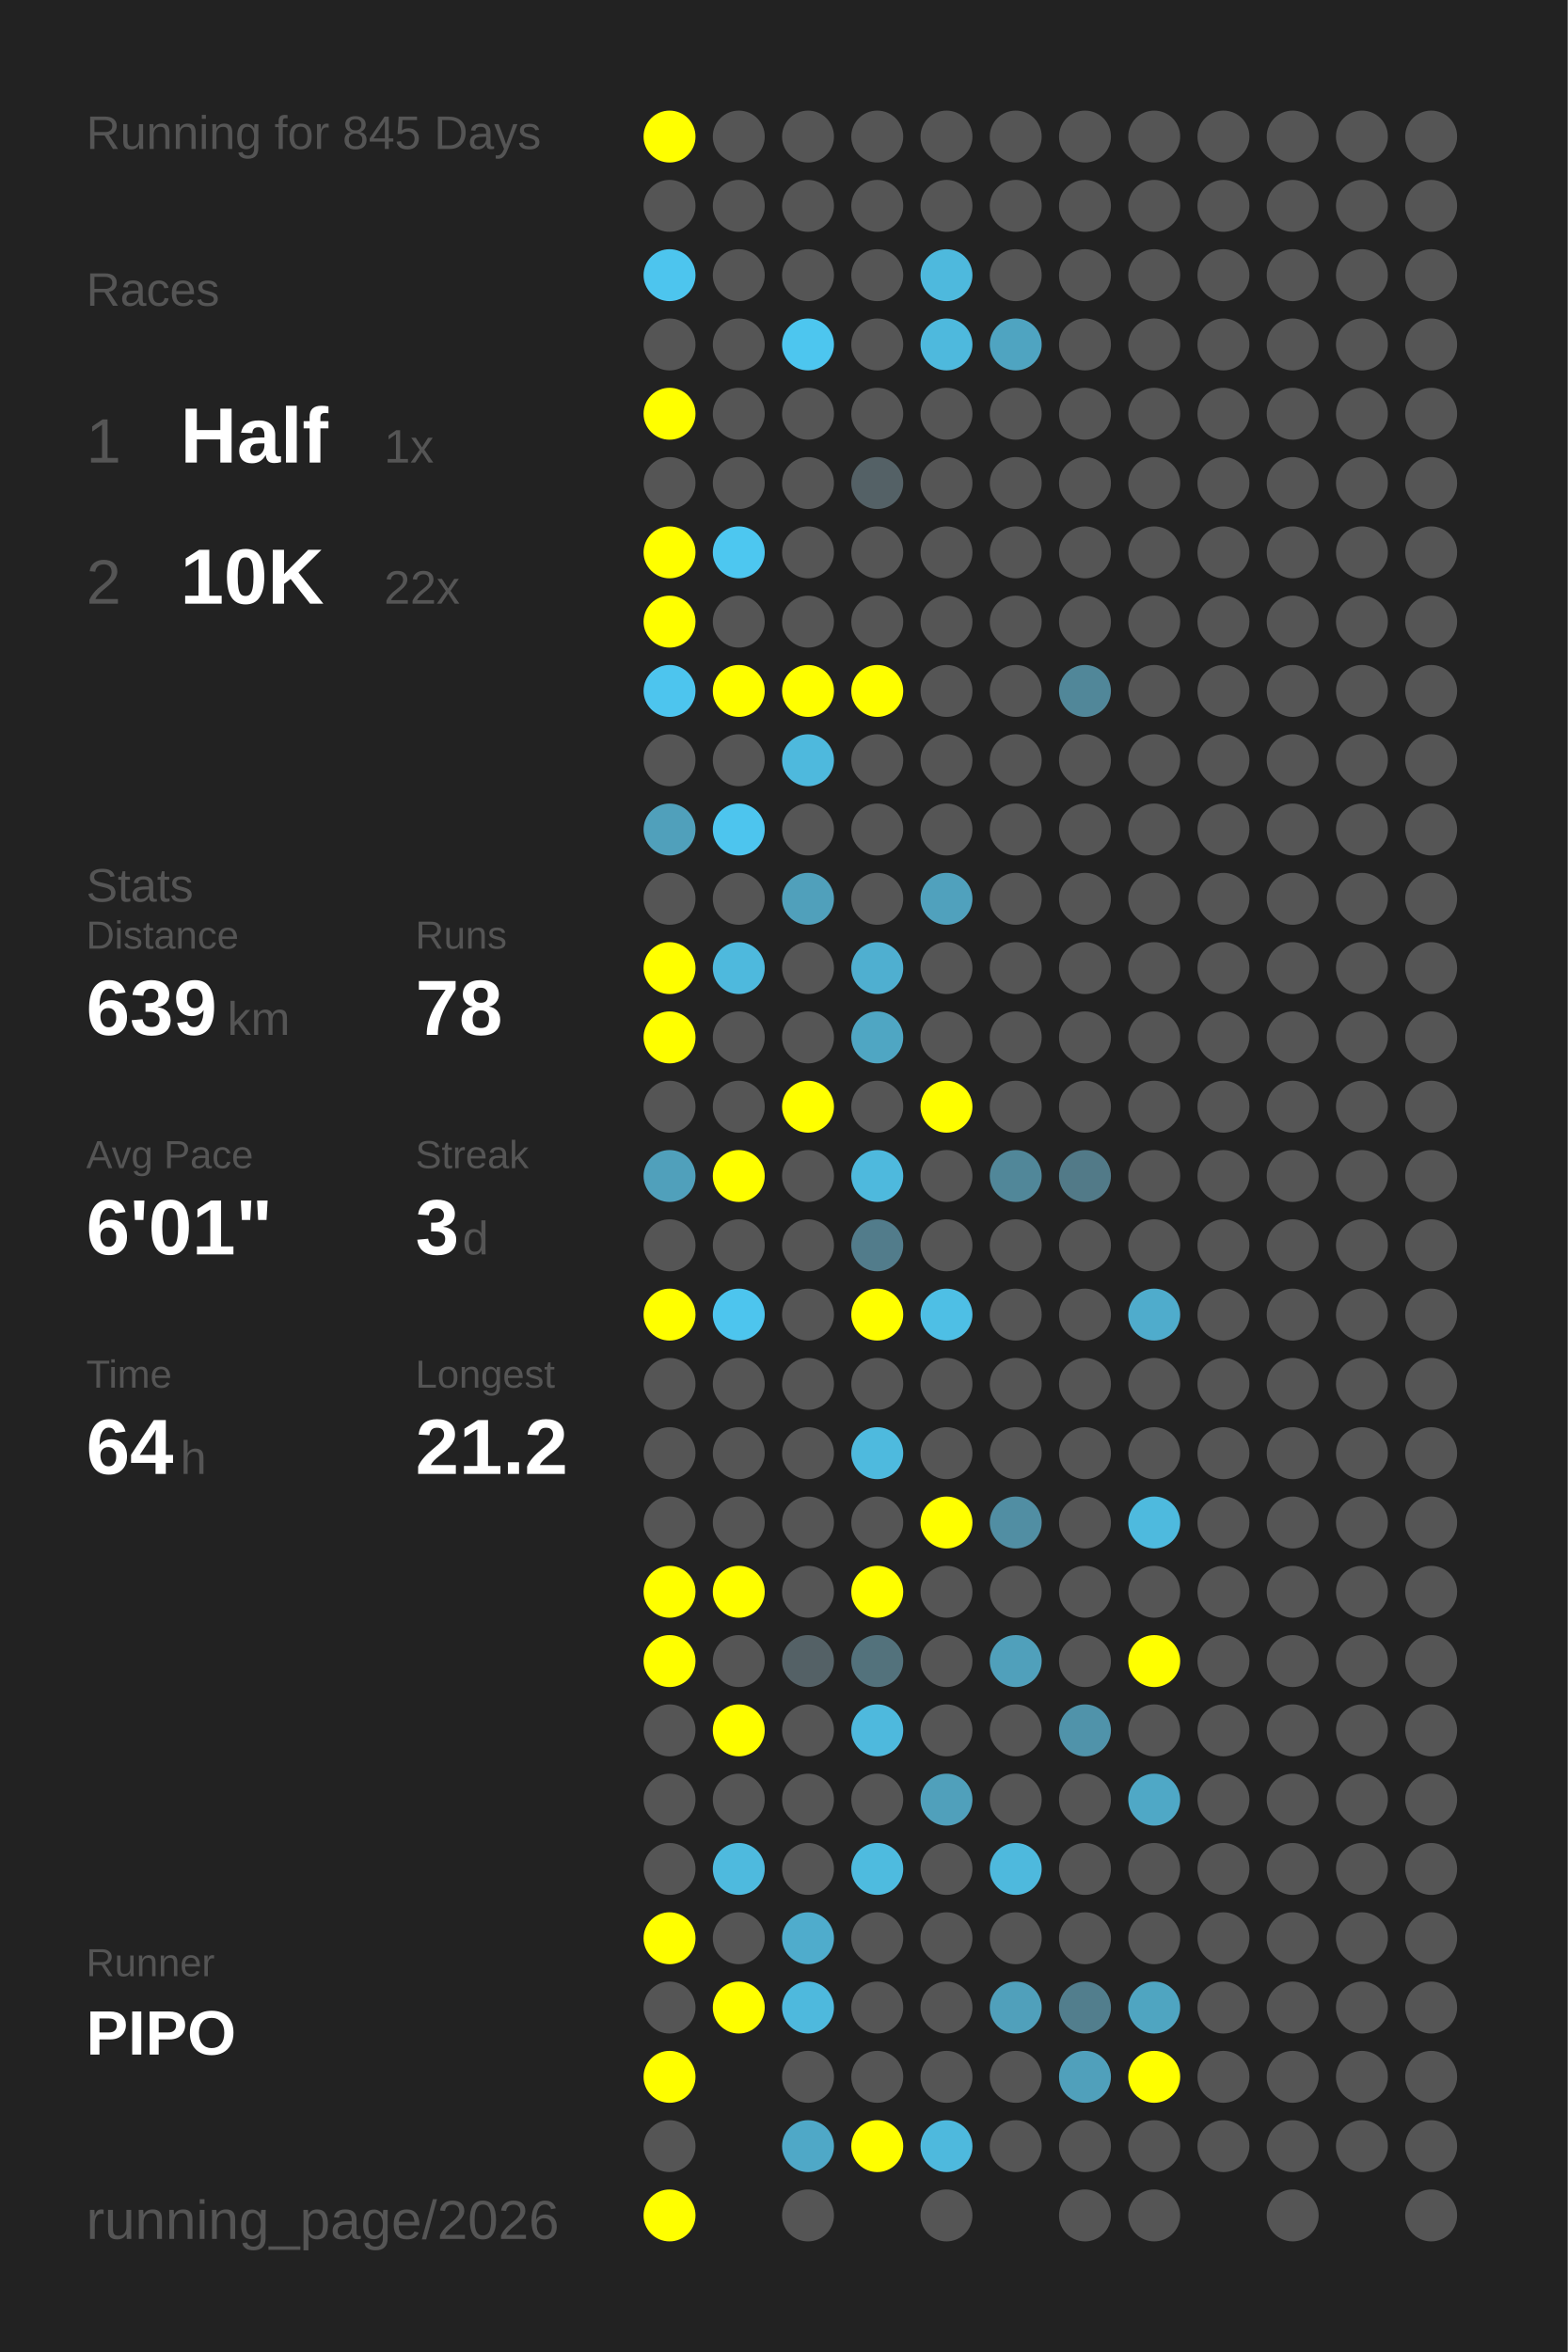
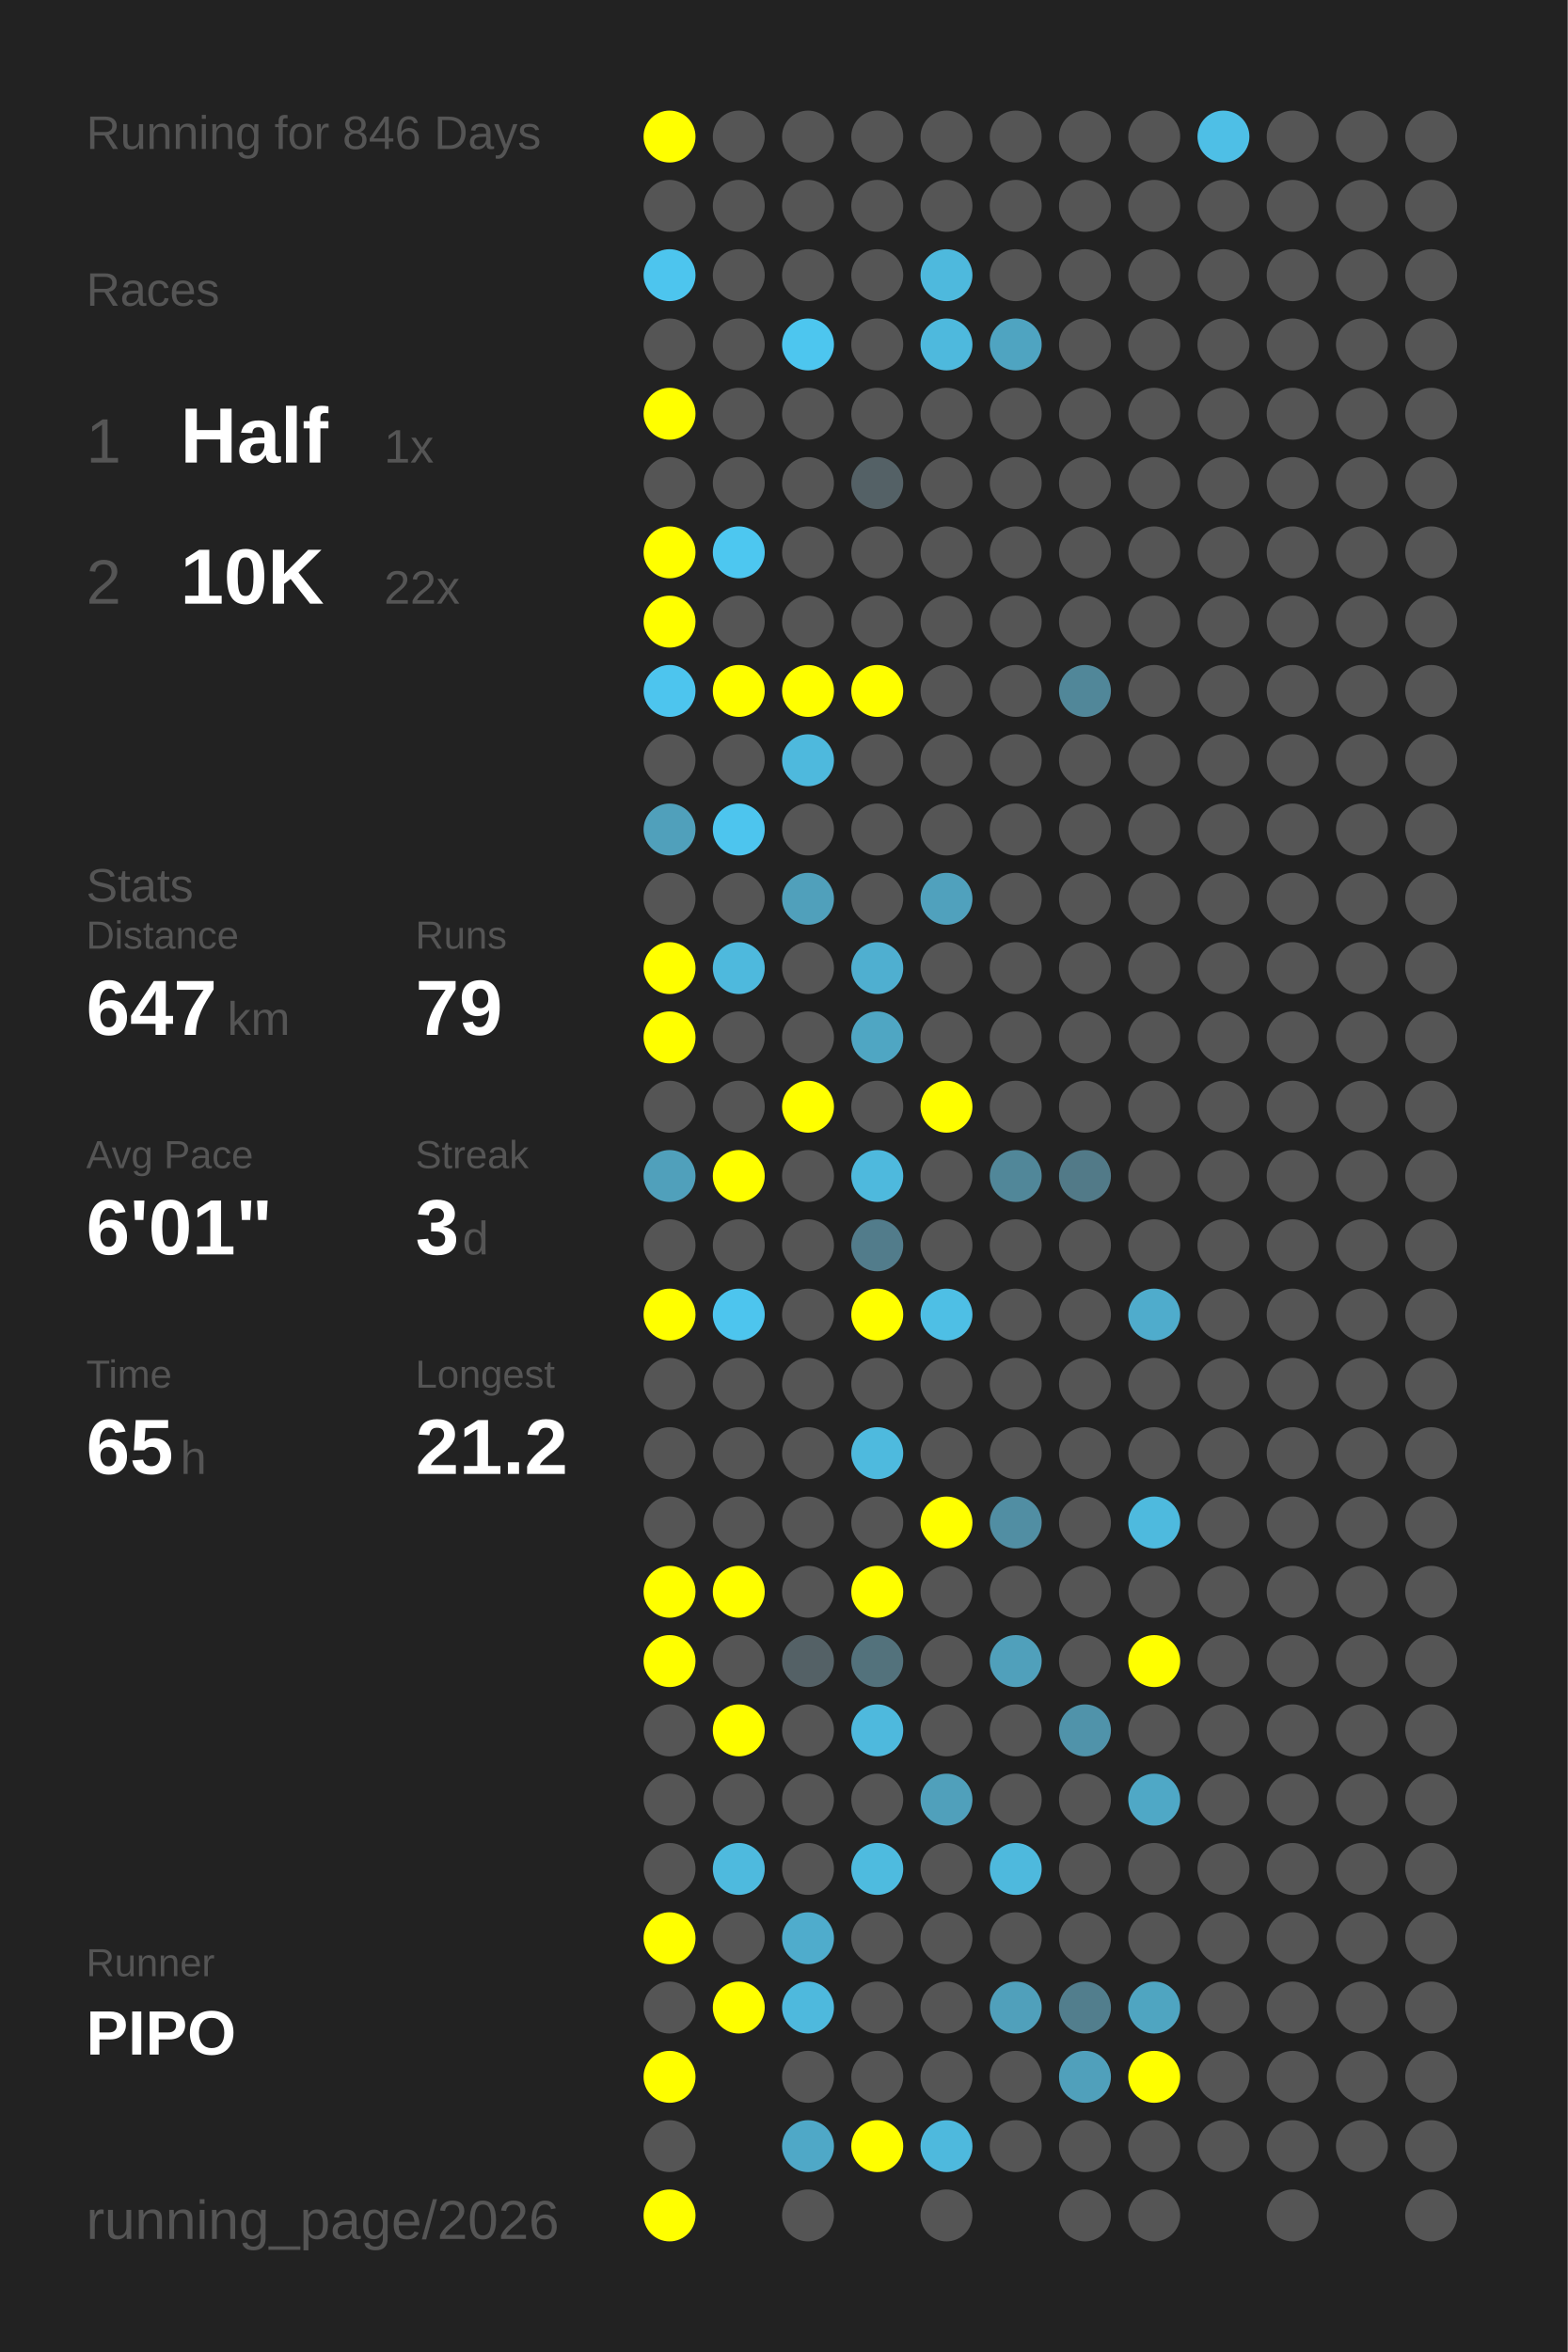
<svg xmlns="http://www.w3.org/2000/svg" baseProfile="full" height="300mm" version="1.1" viewBox="0,0,200,300" width="200mm">
  <defs />
  <rect fill="#222222" height="300" width="200" x="0" y="0" />
-   <text fill="#555555" style="font-size:6px; font-family:Arial;" x="11" y="19">Running for 845 Days</text>
+   <text fill="#555555" style="font-size:6px; font-family:Arial;" x="11" y="19">Running for 846 Days</text>
  <text fill="#555555" style="font-size:6px; font-family:Arial;" x="11" y="39">Races</text>
  <text fill="#555555" style="font-size:8px; font-family:Arial;" x="11" y="59">1</text>
  <text fill="#FFFFFF" style="font-size:10px; font-family:Arial; font-weight:bold;" x="23" y="59">Half</text>
  <text fill="#555555" style="font-size:6px; font-family:Arial;" x="49" y="59">1x</text>
  <text fill="#555555" style="font-size:8px; font-family:Arial;" x="11" y="77">2</text>
  <text fill="#FFFFFF" style="font-size:10px; font-family:Arial; font-weight:bold;" x="23" y="77">10K</text>
  <text fill="#555555" style="font-size:6px; font-family:Arial;" x="49" y="77">22x</text>
  <text fill="#555555" style="font-size:6px; font-family:Arial;" x="11" y="115">Stats</text>
  <text fill="#555555" style="font-size:5px; font-family:Arial;" x="11" y="121">Distance</text>
-   <text fill="#FFFFFF" style="font-size:10px; font-family:Arial; font-weight:bold;" x="11" y="132">639</text>
+   <text fill="#FFFFFF" style="font-size:10px; font-family:Arial; font-weight:bold;" x="11" y="132">647</text>
  <text fill="#555555" style="font-size:6px; font-family:Arial;" x="29" y="132">km</text>
  <text fill="#555555" style="font-size:5px; font-family:Arial;" x="53" y="121">Runs</text>
-   <text fill="#FFFFFF" style="font-size:10px; font-family:Arial; font-weight:bold;" x="53" y="132">78</text>
+   <text fill="#FFFFFF" style="font-size:10px; font-family:Arial; font-weight:bold;" x="53" y="132">79</text>
  <text fill="#555555" style="font-size:5px; font-family:Arial;" x="11" y="149">Avg Pace</text>
  <text fill="#FFFFFF" style="font-size:10px; font-family:Arial; font-weight:bold;" x="11" y="160">6'01"</text>
  <text fill="#555555" style="font-size:5px; font-family:Arial;" x="53" y="149">Streak</text>
  <text fill="#FFFFFF" style="font-size:10px; font-family:Arial; font-weight:bold;" x="53" y="160">3</text>
  <text fill="#555555" style="font-size:6px; font-family:Arial;" x="59" y="160">d</text>
  <text fill="#555555" style="font-size:5px; font-family:Arial;" x="11" y="177">Time</text>
-   <text fill="#FFFFFF" style="font-size:10px; font-family:Arial; font-weight:bold;" x="11" y="188">64</text>
+   <text fill="#FFFFFF" style="font-size:10px; font-family:Arial; font-weight:bold;" x="11" y="188">65</text>
  <text fill="#555555" style="font-size:6px; font-family:Arial;" x="23" y="188">h</text>
  <text fill="#555555" style="font-size:5px; font-family:Arial;" x="53" y="177">Longest</text>
  <text fill="#FFFFFF" style="font-size:10px; font-family:Arial; font-weight:bold;" x="53" y="188">21.2</text>
  <text fill="#555555" style="font-size:5px; font-family:Arial;" x="11" y="252.065">Runner</text>
  <text fill="#FFFFFF" style="font-size:8px; font-family:Arial; font-weight:bold;" x="11" y="262.065">PIPO</text>
  <text fill="#555555" style="font-size:7px; font-family:Arial;" x="11" y="285.581">running_page/2026</text>
  <circle cx="85.417" cy="17.419" fill="#FFFF00" r="3.312" />
  <circle cx="85.417" cy="26.258" fill="#555555" r="3.312" />
  <circle cx="85.417" cy="35.097" fill="#4dc5ee" r="3.312" />
  <circle cx="85.417" cy="43.935" fill="#555555" r="3.312" />
  <circle cx="85.417" cy="52.774" fill="#FFFF00" r="3.312" />
  <circle cx="85.417" cy="61.613" fill="#555555" r="3.312" />
  <circle cx="85.417" cy="70.452" fill="#FFFF00" r="3.312" />
  <circle cx="85.417" cy="79.29" fill="#FFFF00" r="3.312" />
  <circle cx="85.417" cy="88.129" fill="#4dc5ee" r="3.312" />
  <circle cx="85.417" cy="96.968" fill="#555555" r="3.312" />
  <circle cx="85.417" cy="105.806" fill="#50a0bb" r="3.312" />
  <circle cx="85.417" cy="114.645" fill="#555555" r="3.312" />
  <circle cx="85.417" cy="123.484" fill="#FFFF00" r="3.312" />
  <circle cx="85.417" cy="132.323" fill="#FFFF00" r="3.312" />
  <circle cx="85.417" cy="141.161" fill="#555555" r="3.312" />
  <circle cx="85.417" cy="150" fill="#50a0bb" r="3.312" />
  <circle cx="85.417" cy="158.839" fill="#555555" r="3.312" />
  <circle cx="85.417" cy="167.677" fill="#FFFF00" r="3.312" />
  <circle cx="85.417" cy="176.516" fill="#555555" r="3.312" />
  <circle cx="85.417" cy="185.355" fill="#555555" r="3.312" />
  <circle cx="85.417" cy="194.194" fill="#555555" r="3.312" />
  <circle cx="85.417" cy="203.032" fill="#FFFF00" r="3.312" />
  <circle cx="85.417" cy="211.871" fill="#FFFF00" r="3.312" />
  <circle cx="85.417" cy="220.71" fill="#555555" r="3.312" />
  <circle cx="85.417" cy="229.548" fill="#555555" r="3.312" />
  <circle cx="85.417" cy="238.387" fill="#555555" r="3.312" />
  <circle cx="85.417" cy="247.226" fill="#FFFF00" r="3.312" />
  <circle cx="85.417" cy="256.065" fill="#555555" r="3.312" />
  <circle cx="85.417" cy="264.903" fill="#FFFF00" r="3.312" />
  <circle cx="85.417" cy="273.742" fill="#555555" r="3.312" />
  <circle cx="85.417" cy="282.581" fill="#FFFF00" r="3.312" />
  <circle cx="94.25" cy="17.419" fill="#555555" r="3.312" />
  <circle cx="94.25" cy="26.258" fill="#555555" r="3.312" />
  <circle cx="94.25" cy="35.097" fill="#555555" r="3.312" />
  <circle cx="94.25" cy="43.935" fill="#555555" r="3.312" />
  <circle cx="94.25" cy="52.774" fill="#555555" r="3.312" />
  <circle cx="94.25" cy="61.613" fill="#555555" r="3.312" />
  <circle cx="94.25" cy="70.452" fill="#4dc7f0" r="3.312" />
  <circle cx="94.25" cy="79.29" fill="#555555" r="3.312" />
  <circle cx="94.25" cy="88.129" fill="#FFFF00" r="3.312" />
  <circle cx="94.25" cy="96.968" fill="#555555" r="3.312" />
  <circle cx="94.25" cy="105.806" fill="#4dc5ee" r="3.312" />
  <circle cx="94.25" cy="114.645" fill="#555555" r="3.312" />
  <circle cx="94.25" cy="123.484" fill="#4eb9dd" r="3.312" />
  <circle cx="94.25" cy="132.323" fill="#555555" r="3.312" />
  <circle cx="94.25" cy="141.161" fill="#555555" r="3.312" />
  <circle cx="94.25" cy="150" fill="#FFFF00" r="3.312" />
  <circle cx="94.25" cy="158.839" fill="#555555" r="3.312" />
  <circle cx="94.25" cy="167.677" fill="#4dc5ee" r="3.312" />
  <circle cx="94.25" cy="176.516" fill="#555555" r="3.312" />
  <circle cx="94.25" cy="185.355" fill="#555555" r="3.312" />
  <circle cx="94.25" cy="194.194" fill="#555555" r="3.312" />
  <circle cx="94.25" cy="203.032" fill="#FFFF00" r="3.312" />
  <circle cx="94.25" cy="211.871" fill="#555555" r="3.312" />
  <circle cx="94.25" cy="220.71" fill="#FFFF00" r="3.312" />
  <circle cx="94.25" cy="229.548" fill="#555555" r="3.312" />
  <circle cx="94.25" cy="238.387" fill="#4ebade" r="3.312" />
  <circle cx="94.25" cy="247.226" fill="#555555" r="3.312" />
  <circle cx="94.25" cy="256.065" fill="#FFFF00" r="3.312" />
  <circle cx="103.083" cy="17.419" fill="#555555" r="3.312" />
  <circle cx="103.083" cy="26.258" fill="#555555" r="3.312" />
  <circle cx="103.083" cy="35.097" fill="#555555" r="3.312" />
  <circle cx="103.083" cy="43.935" fill="#4dc6ef" r="3.312" />
  <circle cx="103.083" cy="52.774" fill="#555555" r="3.312" />
  <circle cx="103.083" cy="61.613" fill="#555555" r="3.312" />
  <circle cx="103.083" cy="70.452" fill="#555555" r="3.312" />
  <circle cx="103.083" cy="79.29" fill="#555555" r="3.312" />
  <circle cx="103.083" cy="88.129" fill="#FFFF00" r="3.312" />
  <circle cx="103.083" cy="96.968" fill="#4eb9dd" r="3.312" />
  <circle cx="103.083" cy="105.806" fill="#555555" r="3.312" />
  <circle cx="103.083" cy="114.645" fill="#50a0bb" r="3.312" />
  <circle cx="103.083" cy="123.484" fill="#555555" r="3.312" />
  <circle cx="103.083" cy="132.323" fill="#555555" r="3.312" />
  <circle cx="103.083" cy="141.161" fill="#FFFF00" r="3.312" />
  <circle cx="103.083" cy="150" fill="#555555" r="3.312" />
  <circle cx="103.083" cy="158.839" fill="#555555" r="3.312" />
  <circle cx="103.083" cy="167.677" fill="#555555" r="3.312" />
  <circle cx="103.083" cy="176.516" fill="#555555" r="3.312" />
  <circle cx="103.083" cy="185.355" fill="#555555" r="3.312" />
  <circle cx="103.083" cy="194.194" fill="#555555" r="3.312" />
  <circle cx="103.083" cy="203.032" fill="#555555" r="3.312" />
  <circle cx="103.083" cy="211.871" fill="#546166" r="3.312" />
  <circle cx="103.083" cy="220.71" fill="#555555" r="3.312" />
  <circle cx="103.083" cy="229.548" fill="#555555" r="3.312" />
  <circle cx="103.083" cy="238.387" fill="#555555" r="3.312" />
  <circle cx="103.083" cy="247.226" fill="#4faccc" r="3.312" />
  <circle cx="103.083" cy="256.065" fill="#4eb9dd" r="3.312" />
  <circle cx="103.083" cy="264.903" fill="#555555" r="3.312" />
  <circle cx="103.083" cy="273.742" fill="#4fa8c7" r="3.312" />
  <circle cx="103.083" cy="282.581" fill="#555555" r="3.312" />
  <circle cx="111.917" cy="17.419" fill="#555555" r="3.312" />
  <circle cx="111.917" cy="26.258" fill="#555555" r="3.312" />
  <circle cx="111.917" cy="35.097" fill="#555555" r="3.312" />
  <circle cx="111.917" cy="43.935" fill="#555555" r="3.312" />
  <circle cx="111.917" cy="52.774" fill="#555555" r="3.312" />
  <circle cx="111.917" cy="61.613" fill="#546166" r="3.312" />
  <circle cx="111.917" cy="70.452" fill="#555555" r="3.312" />
  <circle cx="111.917" cy="79.29" fill="#555555" r="3.312" />
  <circle cx="111.917" cy="88.129" fill="#FFFF00" r="3.312" />
  <circle cx="111.917" cy="96.968" fill="#555555" r="3.312" />
  <circle cx="111.917" cy="105.806" fill="#555555" r="3.312" />
  <circle cx="111.917" cy="114.645" fill="#555555" r="3.312" />
  <circle cx="111.917" cy="123.484" fill="#4fafd0" r="3.312" />
  <circle cx="111.917" cy="132.323" fill="#4fa6c3" r="3.312" />
  <circle cx="111.917" cy="141.161" fill="#555555" r="3.312" />
  <circle cx="111.917" cy="150" fill="#4eb9dd" r="3.312" />
  <circle cx="111.917" cy="158.839" fill="#527c8b" r="3.312" />
  <circle cx="111.917" cy="167.677" fill="#FFFF00" r="3.312" />
  <circle cx="111.917" cy="176.516" fill="#555555" r="3.312" />
  <circle cx="111.917" cy="185.355" fill="#4ebade" r="3.312" />
  <circle cx="111.917" cy="194.194" fill="#555555" r="3.312" />
  <circle cx="111.917" cy="203.032" fill="#FFFF00" r="3.312" />
  <circle cx="111.917" cy="211.871" fill="#53727c" r="3.312" />
  <circle cx="111.917" cy="220.71" fill="#4eb9dd" r="3.312" />
  <circle cx="111.917" cy="229.548" fill="#555555" r="3.312" />
  <circle cx="111.917" cy="238.387" fill="#4ebbdf" r="3.312" />
  <circle cx="111.917" cy="247.226" fill="#555555" r="3.312" />
  <circle cx="111.917" cy="256.065" fill="#555555" r="3.312" />
  <circle cx="111.917" cy="264.903" fill="#555555" r="3.312" />
  <circle cx="111.917" cy="273.742" fill="#FFFF00" r="3.312" />
  <circle cx="120.75" cy="17.419" fill="#555555" r="3.312" />
  <circle cx="120.75" cy="26.258" fill="#555555" r="3.312" />
  <circle cx="120.75" cy="35.097" fill="#4eb9dd" r="3.312" />
  <circle cx="120.75" cy="43.935" fill="#4eb9dd" r="3.312" />
  <circle cx="120.75" cy="52.774" fill="#555555" r="3.312" />
  <circle cx="120.75" cy="61.613" fill="#555555" r="3.312" />
  <circle cx="120.75" cy="70.452" fill="#555555" r="3.312" />
  <circle cx="120.75" cy="79.29" fill="#555555" r="3.312" />
  <circle cx="120.75" cy="88.129" fill="#555555" r="3.312" />
  <circle cx="120.75" cy="96.968" fill="#555555" r="3.312" />
  <circle cx="120.75" cy="105.806" fill="#555555" r="3.312" />
  <circle cx="120.75" cy="114.645" fill="#50a1bd" r="3.312" />
  <circle cx="120.75" cy="123.484" fill="#555555" r="3.312" />
  <circle cx="120.75" cy="132.323" fill="#555555" r="3.312" />
  <circle cx="120.75" cy="141.161" fill="#FFFF00" r="3.312" />
  <circle cx="120.75" cy="150" fill="#555555" r="3.312" />
  <circle cx="120.75" cy="158.839" fill="#555555" r="3.312" />
  <circle cx="120.75" cy="167.677" fill="#4ebfe5" r="3.312" />
  <circle cx="120.75" cy="176.516" fill="#555555" r="3.312" />
  <circle cx="120.75" cy="185.355" fill="#555555" r="3.312" />
  <circle cx="120.75" cy="194.194" fill="#FFFF00" r="3.312" />
  <circle cx="120.75" cy="203.032" fill="#555555" r="3.312" />
  <circle cx="120.75" cy="211.871" fill="#555555" r="3.312" />
  <circle cx="120.75" cy="220.71" fill="#555555" r="3.312" />
  <circle cx="120.75" cy="229.548" fill="#50a0bb" r="3.312" />
  <circle cx="120.75" cy="238.387" fill="#555555" r="3.312" />
  <circle cx="120.75" cy="247.226" fill="#555555" r="3.312" />
  <circle cx="120.75" cy="256.065" fill="#555555" r="3.312" />
  <circle cx="120.75" cy="264.903" fill="#555555" r="3.312" />
  <circle cx="120.75" cy="273.742" fill="#4eb9dd" r="3.312" />
  <circle cx="120.75" cy="282.581" fill="#555555" r="3.312" />
  <circle cx="129.583" cy="17.419" fill="#555555" r="3.312" />
  <circle cx="129.583" cy="26.258" fill="#555555" r="3.312" />
  <circle cx="129.583" cy="35.097" fill="#555555" r="3.312" />
  <circle cx="129.583" cy="43.935" fill="#4fa4c1" r="3.312" />
  <circle cx="129.583" cy="52.774" fill="#555555" r="3.312" />
  <circle cx="129.583" cy="61.613" fill="#555555" r="3.312" />
  <circle cx="129.583" cy="70.452" fill="#555555" r="3.312" />
  <circle cx="129.583" cy="79.29" fill="#555555" r="3.312" />
  <circle cx="129.583" cy="88.129" fill="#555555" r="3.312" />
  <circle cx="129.583" cy="96.968" fill="#555555" r="3.312" />
  <circle cx="129.583" cy="105.806" fill="#555555" r="3.312" />
  <circle cx="129.583" cy="114.645" fill="#555555" r="3.312" />
  <circle cx="129.583" cy="123.484" fill="#555555" r="3.312" />
  <circle cx="129.583" cy="132.323" fill="#555555" r="3.312" />
  <circle cx="129.583" cy="141.161" fill="#555555" r="3.312" />
  <circle cx="129.583" cy="150" fill="#518799" r="3.312" />
  <circle cx="129.583" cy="158.839" fill="#555555" r="3.312" />
  <circle cx="129.583" cy="167.677" fill="#555555" r="3.312" />
  <circle cx="129.583" cy="176.516" fill="#555555" r="3.312" />
  <circle cx="129.583" cy="185.355" fill="#555555" r="3.312" />
  <circle cx="129.583" cy="194.194" fill="#518ea3" r="3.312" />
  <circle cx="129.583" cy="203.032" fill="#555555" r="3.312" />
  <circle cx="129.583" cy="211.871" fill="#50a0bb" r="3.312" />
  <circle cx="129.583" cy="220.71" fill="#555555" r="3.312" />
  <circle cx="129.583" cy="229.548" fill="#555555" r="3.312" />
  <circle cx="129.583" cy="238.387" fill="#4eb9dd" r="3.312" />
  <circle cx="129.583" cy="247.226" fill="#555555" r="3.312" />
  <circle cx="129.583" cy="256.065" fill="#50a0bb" r="3.312" />
  <circle cx="129.583" cy="264.903" fill="#555555" r="3.312" />
  <circle cx="129.583" cy="273.742" fill="#555555" r="3.312" />
  <circle cx="138.417" cy="17.419" fill="#555555" r="3.312" />
  <circle cx="138.417" cy="26.258" fill="#555555" r="3.312" />
  <circle cx="138.417" cy="35.097" fill="#555555" r="3.312" />
  <circle cx="138.417" cy="43.935" fill="#555555" r="3.312" />
  <circle cx="138.417" cy="52.774" fill="#555555" r="3.312" />
  <circle cx="138.417" cy="61.613" fill="#555555" r="3.312" />
  <circle cx="138.417" cy="70.452" fill="#555555" r="3.312" />
  <circle cx="138.417" cy="79.29" fill="#555555" r="3.312" />
  <circle cx="138.417" cy="88.129" fill="#518799" r="3.312" />
  <circle cx="138.417" cy="96.968" fill="#555555" r="3.312" />
  <circle cx="138.417" cy="105.806" fill="#555555" r="3.312" />
  <circle cx="138.417" cy="114.645" fill="#555555" r="3.312" />
  <circle cx="138.417" cy="123.484" fill="#555555" r="3.312" />
  <circle cx="138.417" cy="132.323" fill="#555555" r="3.312" />
  <circle cx="138.417" cy="141.161" fill="#555555" r="3.312" />
  <circle cx="138.417" cy="150" fill="#527a88" r="3.312" />
  <circle cx="138.417" cy="158.839" fill="#555555" r="3.312" />
  <circle cx="138.417" cy="167.677" fill="#555555" r="3.312" />
  <circle cx="138.417" cy="176.516" fill="#555555" r="3.312" />
  <circle cx="138.417" cy="185.355" fill="#555555" r="3.312" />
  <circle cx="138.417" cy="194.194" fill="#555555" r="3.312" />
  <circle cx="138.417" cy="203.032" fill="#555555" r="3.312" />
  <circle cx="138.417" cy="211.871" fill="#555555" r="3.312" />
  <circle cx="138.417" cy="220.71" fill="#5093aa" r="3.312" />
  <circle cx="138.417" cy="229.548" fill="#555555" r="3.312" />
  <circle cx="138.417" cy="238.387" fill="#555555" r="3.312" />
  <circle cx="138.417" cy="247.226" fill="#555555" r="3.312" />
  <circle cx="138.417" cy="256.065" fill="#527e8d" r="3.312" />
  <circle cx="138.417" cy="264.903" fill="#50a0bb" r="3.312" />
  <circle cx="138.417" cy="273.742" fill="#555555" r="3.312" />
  <circle cx="138.417" cy="282.581" fill="#555555" r="3.312" />
  <circle cx="147.25" cy="17.419" fill="#555555" r="3.312" />
  <circle cx="147.25" cy="26.258" fill="#555555" r="3.312" />
  <circle cx="147.25" cy="35.097" fill="#555555" r="3.312" />
  <circle cx="147.25" cy="43.935" fill="#555555" r="3.312" />
  <circle cx="147.25" cy="52.774" fill="#555555" r="3.312" />
  <circle cx="147.25" cy="61.613" fill="#555555" r="3.312" />
  <circle cx="147.25" cy="70.452" fill="#555555" r="3.312" />
  <circle cx="147.25" cy="79.29" fill="#555555" r="3.312" />
  <circle cx="147.25" cy="88.129" fill="#555555" r="3.312" />
  <circle cx="147.25" cy="96.968" fill="#555555" r="3.312" />
  <circle cx="147.25" cy="105.806" fill="#555555" r="3.312" />
  <circle cx="147.25" cy="114.645" fill="#555555" r="3.312" />
  <circle cx="147.25" cy="123.484" fill="#555555" r="3.312" />
  <circle cx="147.25" cy="132.323" fill="#555555" r="3.312" />
  <circle cx="147.25" cy="141.161" fill="#555555" r="3.312" />
  <circle cx="147.25" cy="150" fill="#555555" r="3.312" />
  <circle cx="147.25" cy="158.839" fill="#555555" r="3.312" />
  <circle cx="147.25" cy="167.677" fill="#4faccc" r="3.312" />
  <circle cx="147.25" cy="176.516" fill="#555555" r="3.312" />
  <circle cx="147.25" cy="185.355" fill="#555555" r="3.312" />
  <circle cx="147.25" cy="194.194" fill="#4ebade" r="3.312" />
  <circle cx="147.25" cy="203.032" fill="#555555" r="3.312" />
  <circle cx="147.25" cy="211.871" fill="#FFFF00" r="3.312" />
  <circle cx="147.25" cy="220.71" fill="#555555" r="3.312" />
  <circle cx="147.25" cy="229.548" fill="#4fa8c6" r="3.312" />
  <circle cx="147.25" cy="238.387" fill="#555555" r="3.312" />
  <circle cx="147.25" cy="247.226" fill="#555555" r="3.312" />
  <circle cx="147.25" cy="256.065" fill="#4fa5c1" r="3.312" />
  <circle cx="147.25" cy="264.903" fill="#FFFF00" r="3.312" />
  <circle cx="147.25" cy="273.742" fill="#555555" r="3.312" />
  <circle cx="147.25" cy="282.581" fill="#555555" r="3.312" />
-   <circle cx="156.083" cy="17.419" fill="#555555" r="3.312" />
+   <circle cx="156.083" cy="17.419" fill="#4ebfe6" r="3.312" />
  <circle cx="156.083" cy="26.258" fill="#555555" r="3.312" />
  <circle cx="156.083" cy="35.097" fill="#555555" r="3.312" />
  <circle cx="156.083" cy="43.935" fill="#555555" r="3.312" />
  <circle cx="156.083" cy="52.774" fill="#555555" r="3.312" />
  <circle cx="156.083" cy="61.613" fill="#555555" r="3.312" />
  <circle cx="156.083" cy="70.452" fill="#555555" r="3.312" />
  <circle cx="156.083" cy="79.29" fill="#555555" r="3.312" />
  <circle cx="156.083" cy="88.129" fill="#555555" r="3.312" />
  <circle cx="156.083" cy="96.968" fill="#555555" r="3.312" />
  <circle cx="156.083" cy="105.806" fill="#555555" r="3.312" />
  <circle cx="156.083" cy="114.645" fill="#555555" r="3.312" />
  <circle cx="156.083" cy="123.484" fill="#555555" r="3.312" />
  <circle cx="156.083" cy="132.323" fill="#555555" r="3.312" />
  <circle cx="156.083" cy="141.161" fill="#555555" r="3.312" />
  <circle cx="156.083" cy="150" fill="#555555" r="3.312" />
  <circle cx="156.083" cy="158.839" fill="#555555" r="3.312" />
  <circle cx="156.083" cy="167.677" fill="#555555" r="3.312" />
  <circle cx="156.083" cy="176.516" fill="#555555" r="3.312" />
  <circle cx="156.083" cy="185.355" fill="#555555" r="3.312" />
  <circle cx="156.083" cy="194.194" fill="#555555" r="3.312" />
  <circle cx="156.083" cy="203.032" fill="#555555" r="3.312" />
  <circle cx="156.083" cy="211.871" fill="#555555" r="3.312" />
  <circle cx="156.083" cy="220.71" fill="#555555" r="3.312" />
  <circle cx="156.083" cy="229.548" fill="#555555" r="3.312" />
  <circle cx="156.083" cy="238.387" fill="#555555" r="3.312" />
  <circle cx="156.083" cy="247.226" fill="#555555" r="3.312" />
  <circle cx="156.083" cy="256.065" fill="#555555" r="3.312" />
  <circle cx="156.083" cy="264.903" fill="#555555" r="3.312" />
  <circle cx="156.083" cy="273.742" fill="#555555" r="3.312" />
  <circle cx="164.917" cy="17.419" fill="#555555" r="3.312" />
  <circle cx="164.917" cy="26.258" fill="#555555" r="3.312" />
  <circle cx="164.917" cy="35.097" fill="#555555" r="3.312" />
  <circle cx="164.917" cy="43.935" fill="#555555" r="3.312" />
  <circle cx="164.917" cy="52.774" fill="#555555" r="3.312" />
  <circle cx="164.917" cy="61.613" fill="#555555" r="3.312" />
  <circle cx="164.917" cy="70.452" fill="#555555" r="3.312" />
  <circle cx="164.917" cy="79.29" fill="#555555" r="3.312" />
  <circle cx="164.917" cy="88.129" fill="#555555" r="3.312" />
  <circle cx="164.917" cy="96.968" fill="#555555" r="3.312" />
  <circle cx="164.917" cy="105.806" fill="#555555" r="3.312" />
  <circle cx="164.917" cy="114.645" fill="#555555" r="3.312" />
  <circle cx="164.917" cy="123.484" fill="#555555" r="3.312" />
  <circle cx="164.917" cy="132.323" fill="#555555" r="3.312" />
  <circle cx="164.917" cy="141.161" fill="#555555" r="3.312" />
  <circle cx="164.917" cy="150" fill="#555555" r="3.312" />
  <circle cx="164.917" cy="158.839" fill="#555555" r="3.312" />
  <circle cx="164.917" cy="167.677" fill="#555555" r="3.312" />
  <circle cx="164.917" cy="176.516" fill="#555555" r="3.312" />
  <circle cx="164.917" cy="185.355" fill="#555555" r="3.312" />
  <circle cx="164.917" cy="194.194" fill="#555555" r="3.312" />
  <circle cx="164.917" cy="203.032" fill="#555555" r="3.312" />
  <circle cx="164.917" cy="211.871" fill="#555555" r="3.312" />
  <circle cx="164.917" cy="220.71" fill="#555555" r="3.312" />
  <circle cx="164.917" cy="229.548" fill="#555555" r="3.312" />
  <circle cx="164.917" cy="238.387" fill="#555555" r="3.312" />
  <circle cx="164.917" cy="247.226" fill="#555555" r="3.312" />
  <circle cx="164.917" cy="256.065" fill="#555555" r="3.312" />
  <circle cx="164.917" cy="264.903" fill="#555555" r="3.312" />
  <circle cx="164.917" cy="273.742" fill="#555555" r="3.312" />
  <circle cx="164.917" cy="282.581" fill="#555555" r="3.312" />
  <circle cx="173.75" cy="17.419" fill="#555555" r="3.312" />
  <circle cx="173.75" cy="26.258" fill="#555555" r="3.312" />
  <circle cx="173.75" cy="35.097" fill="#555555" r="3.312" />
  <circle cx="173.75" cy="43.935" fill="#555555" r="3.312" />
  <circle cx="173.75" cy="52.774" fill="#555555" r="3.312" />
  <circle cx="173.75" cy="61.613" fill="#555555" r="3.312" />
  <circle cx="173.75" cy="70.452" fill="#555555" r="3.312" />
  <circle cx="173.75" cy="79.29" fill="#555555" r="3.312" />
  <circle cx="173.75" cy="88.129" fill="#555555" r="3.312" />
  <circle cx="173.75" cy="96.968" fill="#555555" r="3.312" />
  <circle cx="173.75" cy="105.806" fill="#555555" r="3.312" />
  <circle cx="173.75" cy="114.645" fill="#555555" r="3.312" />
  <circle cx="173.75" cy="123.484" fill="#555555" r="3.312" />
  <circle cx="173.75" cy="132.323" fill="#555555" r="3.312" />
  <circle cx="173.75" cy="141.161" fill="#555555" r="3.312" />
  <circle cx="173.75" cy="150" fill="#555555" r="3.312" />
  <circle cx="173.75" cy="158.839" fill="#555555" r="3.312" />
  <circle cx="173.75" cy="167.677" fill="#555555" r="3.312" />
  <circle cx="173.75" cy="176.516" fill="#555555" r="3.312" />
  <circle cx="173.75" cy="185.355" fill="#555555" r="3.312" />
  <circle cx="173.75" cy="194.194" fill="#555555" r="3.312" />
  <circle cx="173.75" cy="203.032" fill="#555555" r="3.312" />
  <circle cx="173.75" cy="211.871" fill="#555555" r="3.312" />
  <circle cx="173.75" cy="220.71" fill="#555555" r="3.312" />
  <circle cx="173.75" cy="229.548" fill="#555555" r="3.312" />
  <circle cx="173.75" cy="238.387" fill="#555555" r="3.312" />
  <circle cx="173.75" cy="247.226" fill="#555555" r="3.312" />
  <circle cx="173.75" cy="256.065" fill="#555555" r="3.312" />
  <circle cx="173.75" cy="264.903" fill="#555555" r="3.312" />
  <circle cx="173.75" cy="273.742" fill="#555555" r="3.312" />
  <circle cx="182.583" cy="17.419" fill="#555555" r="3.312" />
  <circle cx="182.583" cy="26.258" fill="#555555" r="3.312" />
  <circle cx="182.583" cy="35.097" fill="#555555" r="3.312" />
  <circle cx="182.583" cy="43.935" fill="#555555" r="3.312" />
  <circle cx="182.583" cy="52.774" fill="#555555" r="3.312" />
  <circle cx="182.583" cy="61.613" fill="#555555" r="3.312" />
  <circle cx="182.583" cy="70.452" fill="#555555" r="3.312" />
  <circle cx="182.583" cy="79.29" fill="#555555" r="3.312" />
  <circle cx="182.583" cy="88.129" fill="#555555" r="3.312" />
  <circle cx="182.583" cy="96.968" fill="#555555" r="3.312" />
  <circle cx="182.583" cy="105.806" fill="#555555" r="3.312" />
  <circle cx="182.583" cy="114.645" fill="#555555" r="3.312" />
  <circle cx="182.583" cy="123.484" fill="#555555" r="3.312" />
  <circle cx="182.583" cy="132.323" fill="#555555" r="3.312" />
  <circle cx="182.583" cy="141.161" fill="#555555" r="3.312" />
  <circle cx="182.583" cy="150" fill="#555555" r="3.312" />
  <circle cx="182.583" cy="158.839" fill="#555555" r="3.312" />
  <circle cx="182.583" cy="167.677" fill="#555555" r="3.312" />
  <circle cx="182.583" cy="176.516" fill="#555555" r="3.312" />
  <circle cx="182.583" cy="185.355" fill="#555555" r="3.312" />
  <circle cx="182.583" cy="194.194" fill="#555555" r="3.312" />
  <circle cx="182.583" cy="203.032" fill="#555555" r="3.312" />
  <circle cx="182.583" cy="211.871" fill="#555555" r="3.312" />
  <circle cx="182.583" cy="220.71" fill="#555555" r="3.312" />
  <circle cx="182.583" cy="229.548" fill="#555555" r="3.312" />
  <circle cx="182.583" cy="238.387" fill="#555555" r="3.312" />
  <circle cx="182.583" cy="247.226" fill="#555555" r="3.312" />
  <circle cx="182.583" cy="256.065" fill="#555555" r="3.312" />
  <circle cx="182.583" cy="264.903" fill="#555555" r="3.312" />
  <circle cx="182.583" cy="273.742" fill="#555555" r="3.312" />
  <circle cx="182.583" cy="282.581" fill="#555555" r="3.312" />
</svg>
